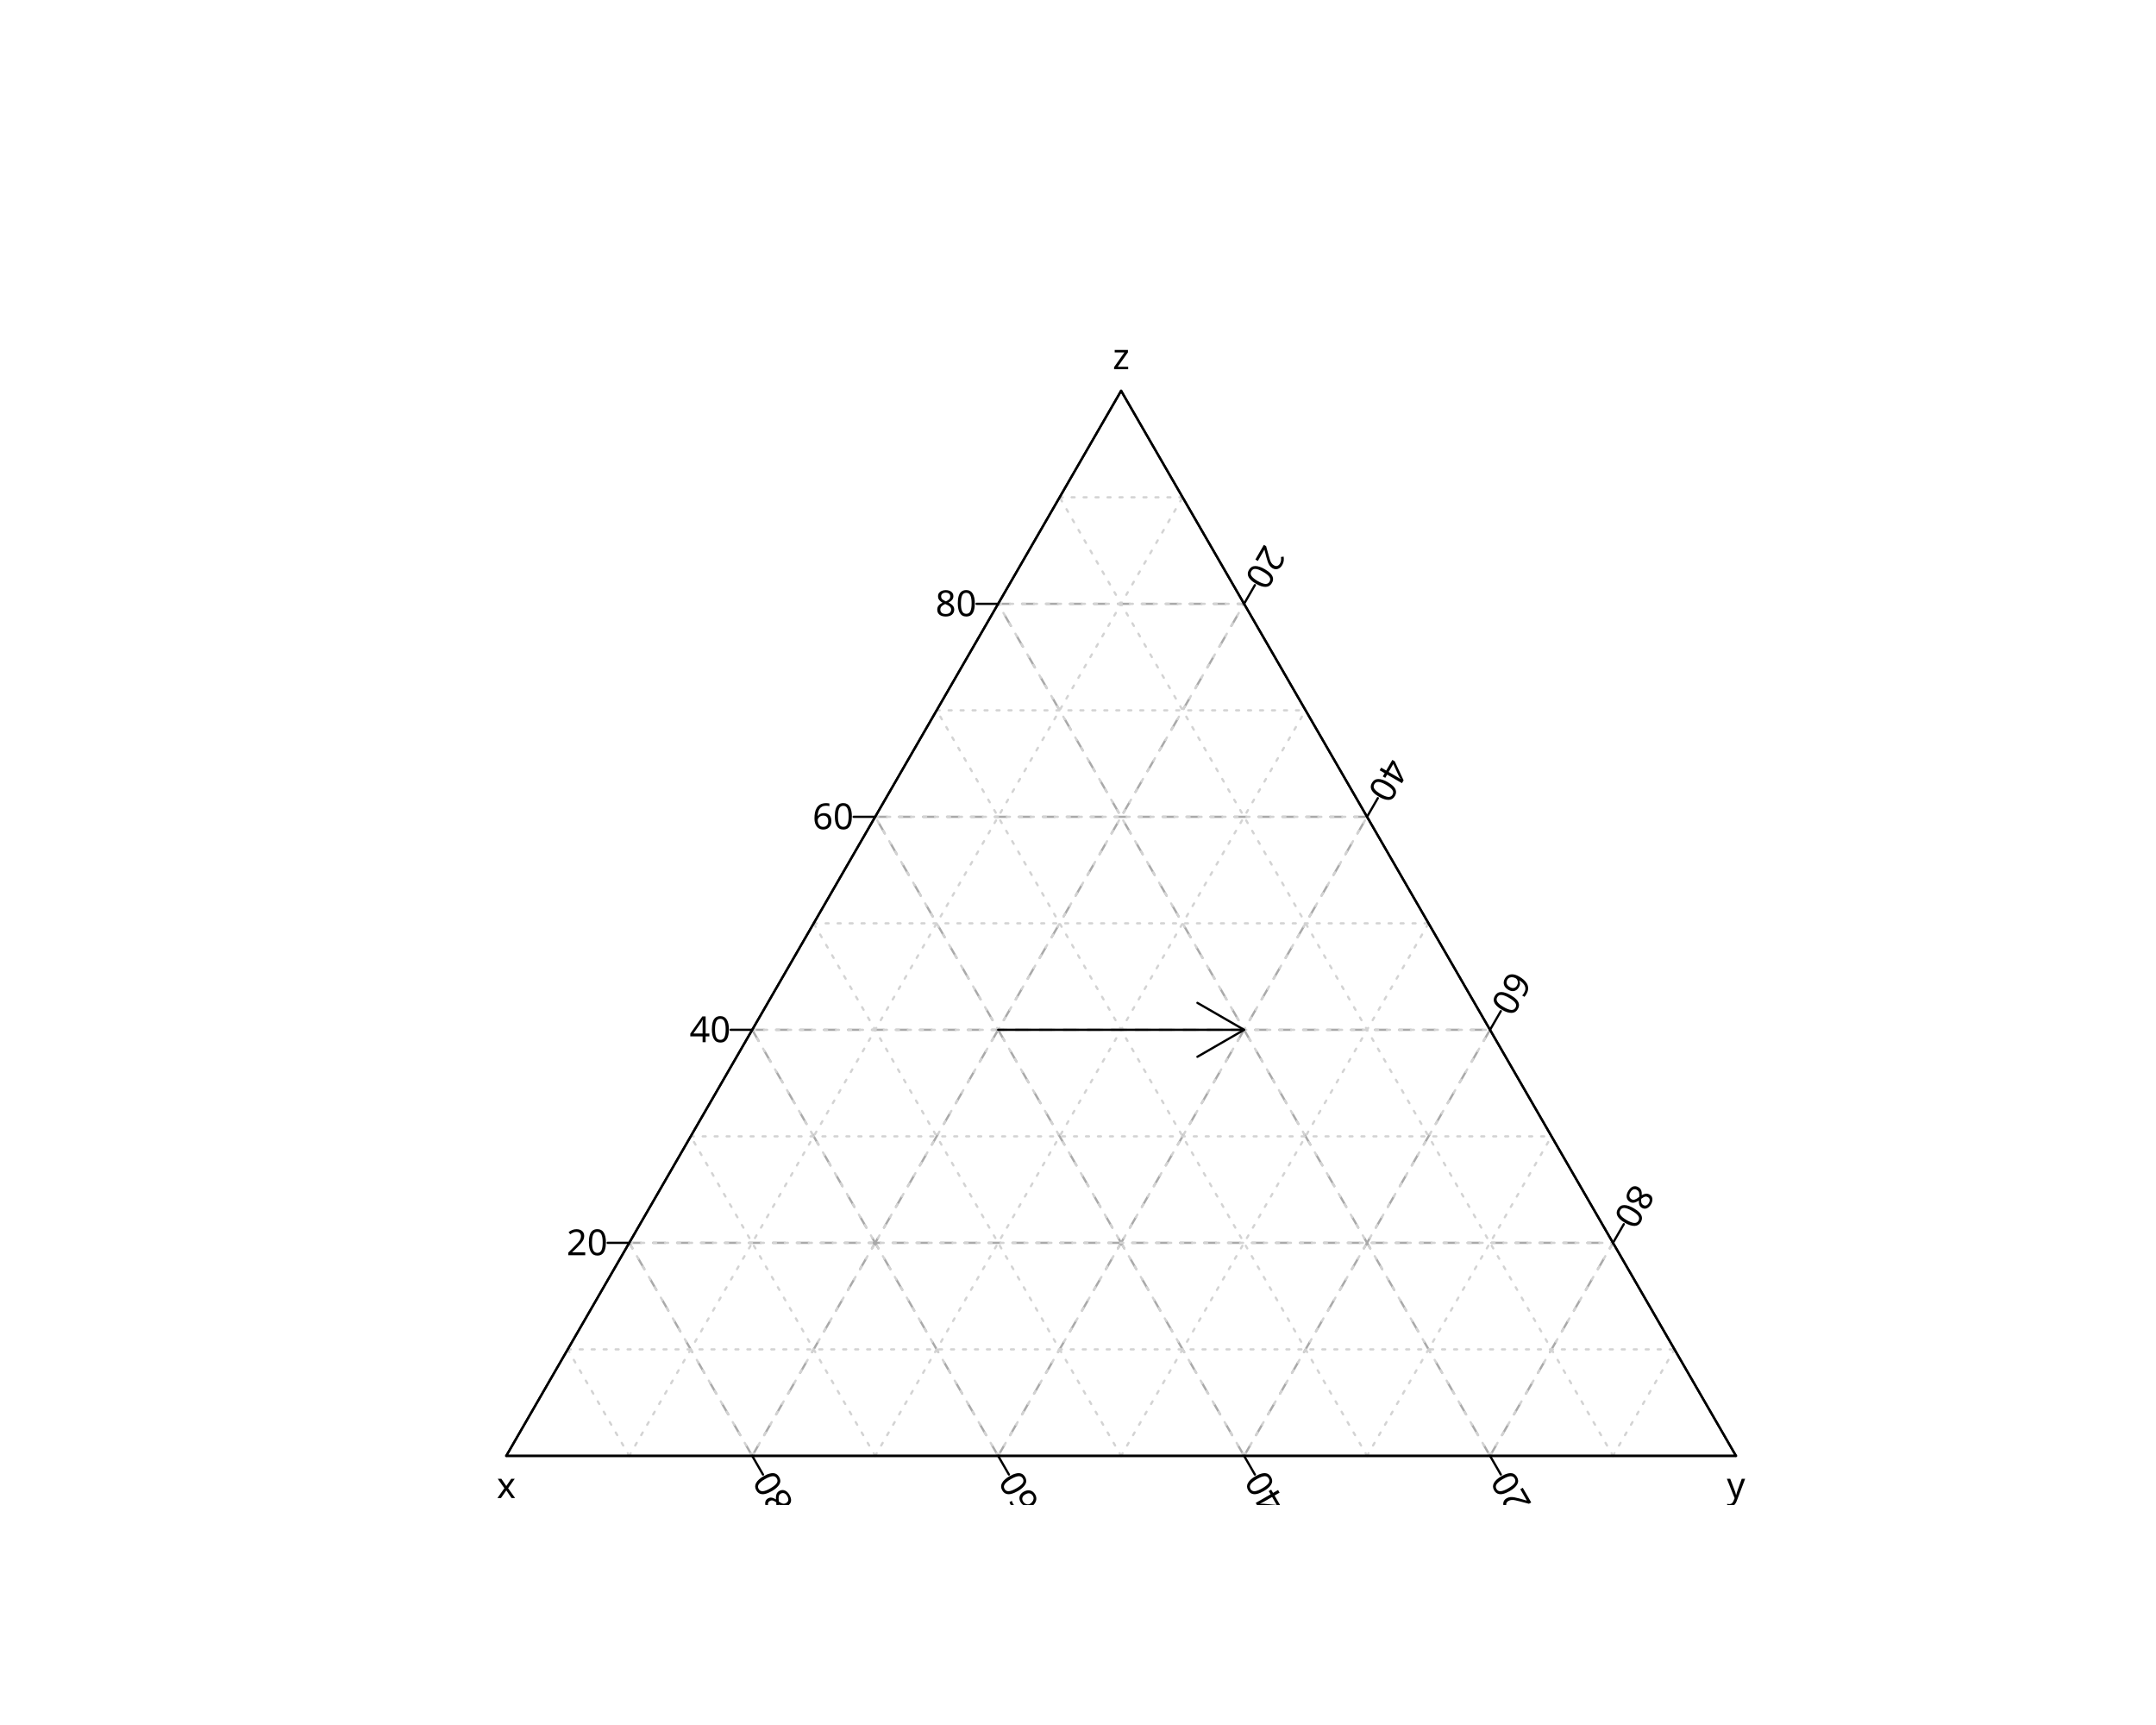
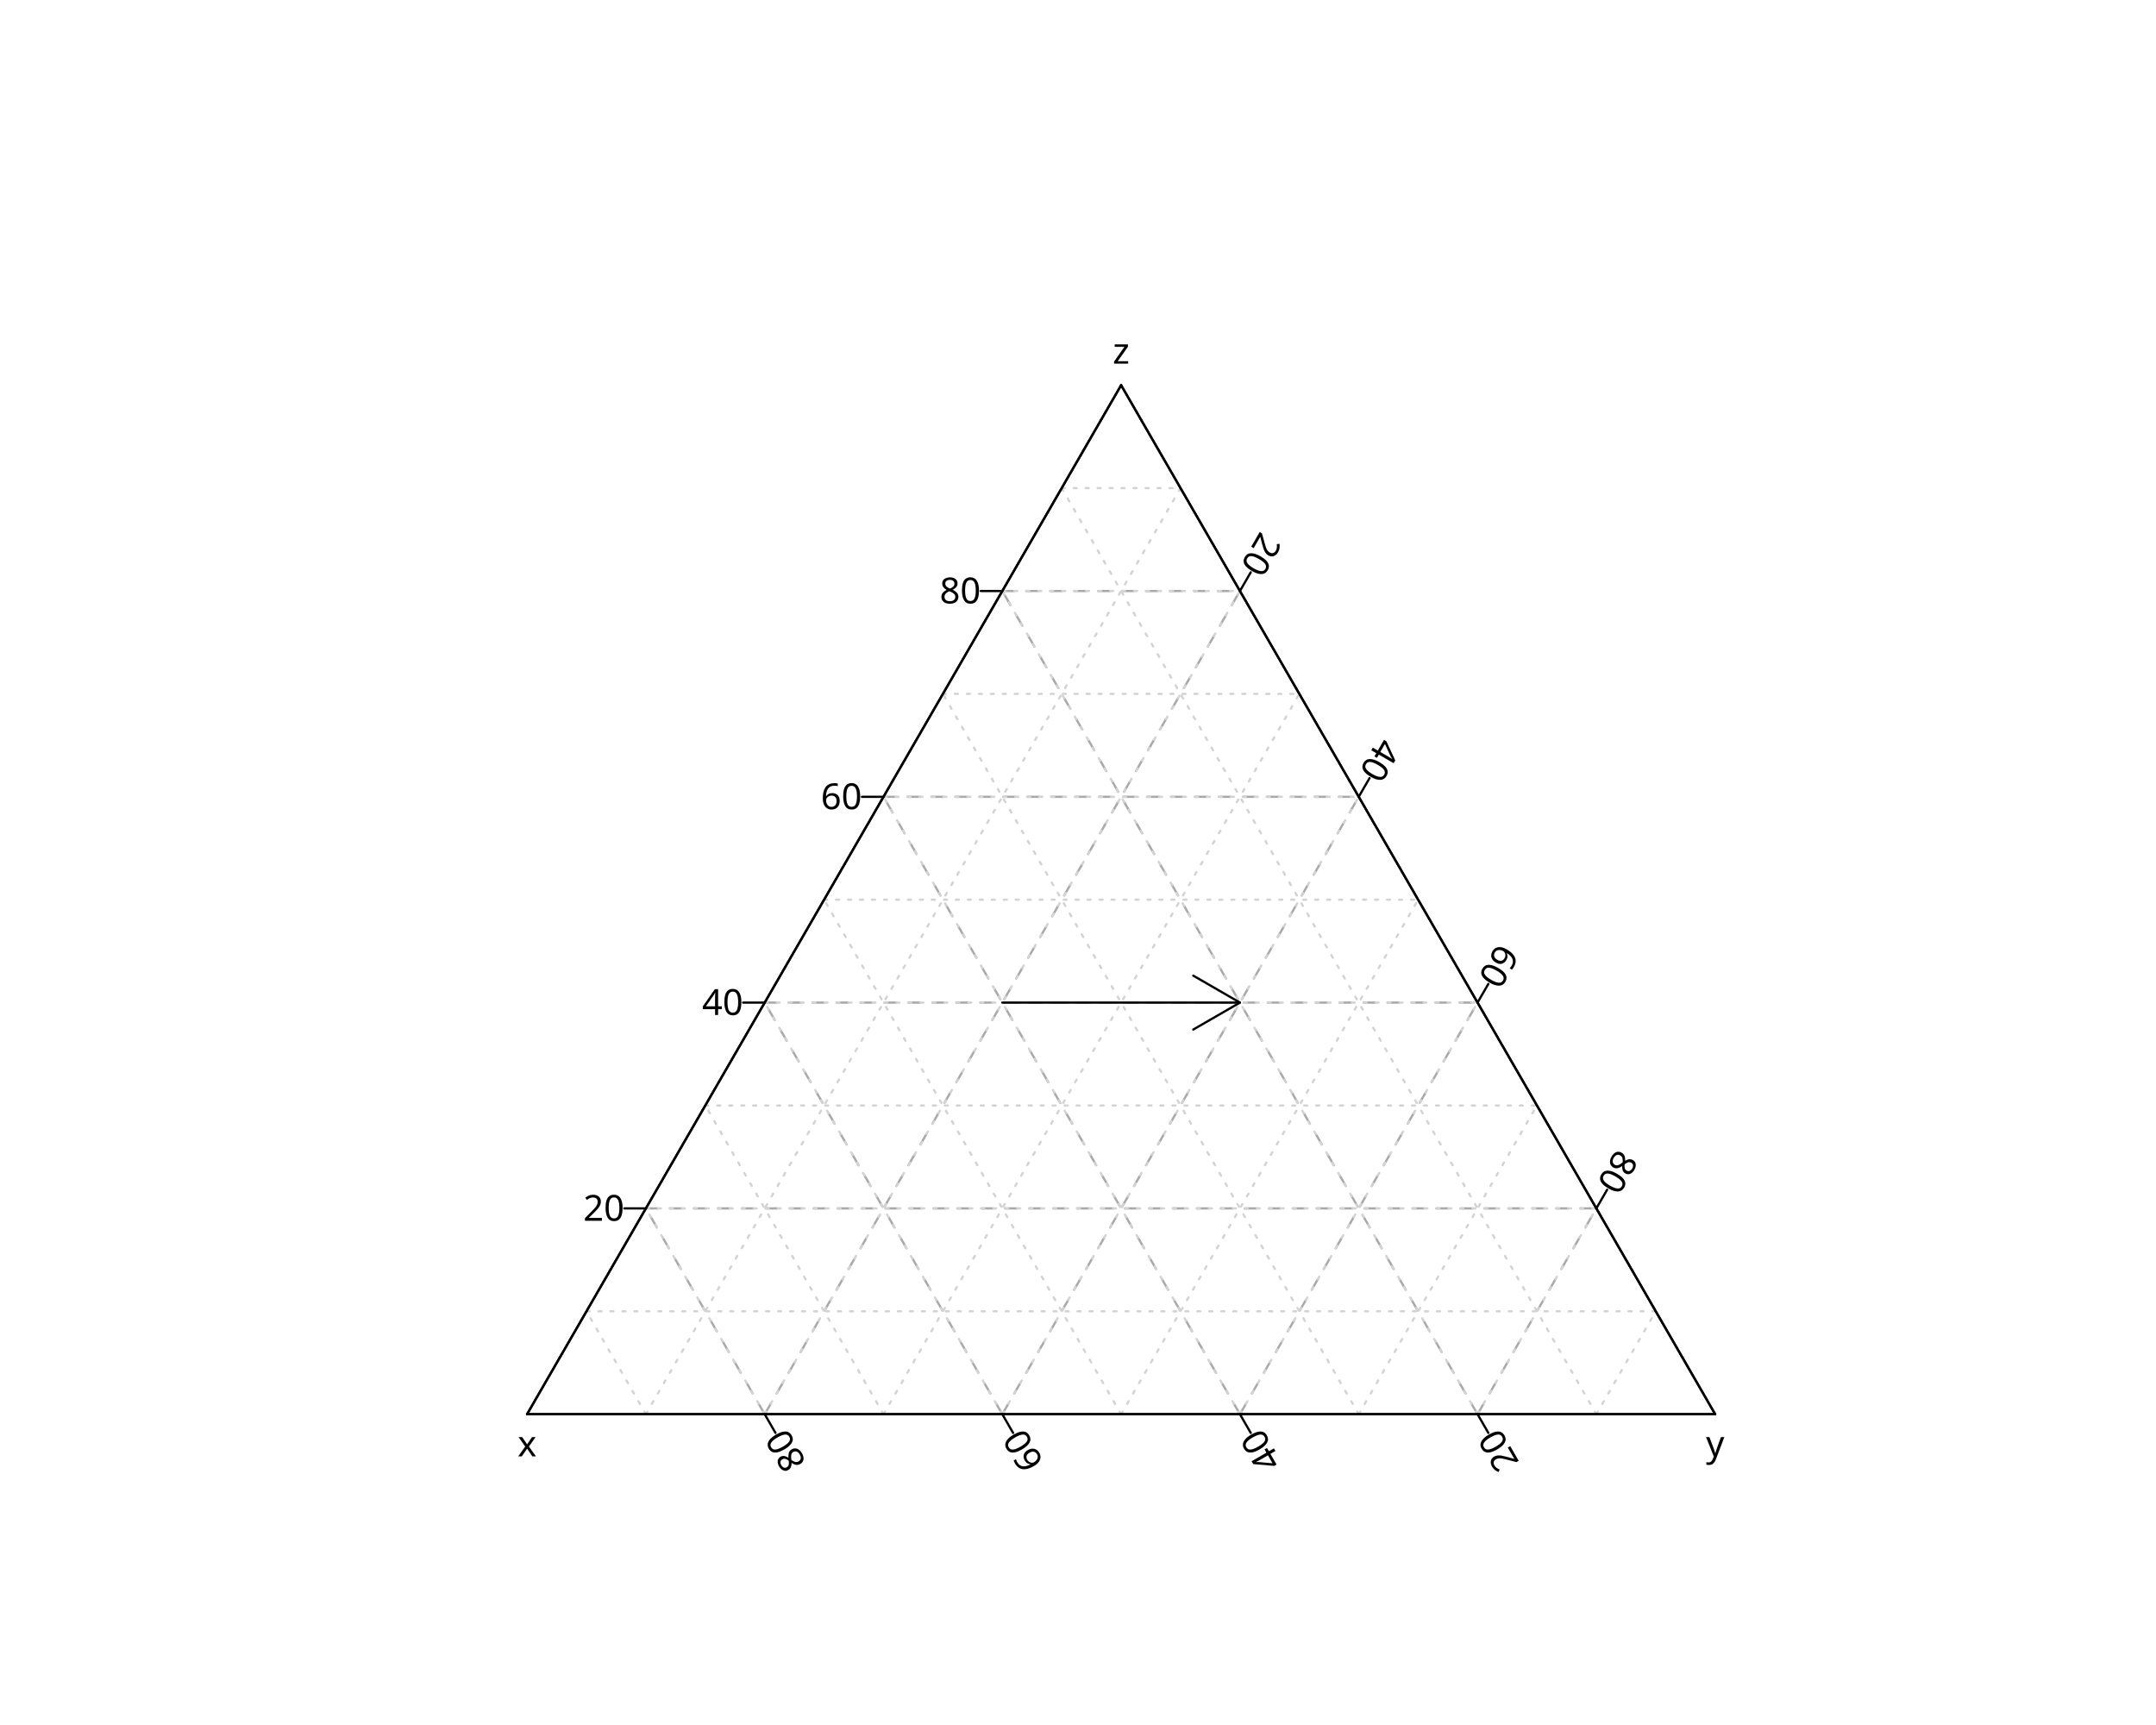
<svg xmlns="http://www.w3.org/2000/svg" class="svglite" data-engine-version="2.0" width="720.00pt" height="576.00pt" viewBox="0 0 720.00 576.00">
  <defs>
    <style type="text/css">
    .svglite line, .svglite polyline, .svglite polygon, .svglite path, .svglite rect, .svglite circle {
      fill: none;
      stroke: #000000;
      stroke-linecap: round;
      stroke-linejoin: round;
      stroke-miterlimit: 10.00;
    }
  </style>
  </defs>
  <rect width="100%" height="100%" style="stroke: none; fill: #FFFFFF;" />
  <defs>
    <clipPath id="cpMC4wMHw3MjAuMDB8MC4wMHw1NzYuMDA=">
      <rect x="0.00" y="0.00" width="720.00" height="576.00" />
    </clipPath>
  </defs>
  <g clip-path="url(#cpMC4wMHw3MjAuMDB8MC4wMHw1NzYuMDA=)">
</g>
  <defs>
    <clipPath id="cpMTUyLjY0fDU5Ni4xNnw1OS4wNHw1MDIuNTY=">
      <rect x="152.64" y="59.04" width="443.52" height="443.52" />
    </clipPath>
  </defs>
  <g clip-path="url(#cpMTUyLjY0fDU5Ni4xNnw1OS4wNHw1MDIuNTY=)">
-     <line x1="497.60" y1="486.13" x2="333.33" y2="201.62" style="stroke-width: 0.75; stroke: #A9A9A9; stroke-dasharray: 4.00,4.00;" />
-     <line x1="497.60" y1="486.13" x2="538.67" y2="415.00" style="stroke-width: 0.75; stroke: #A9A9A9; stroke-dasharray: 4.00,4.00;" />
-     <line x1="210.13" y1="415.00" x2="538.67" y2="415.00" style="stroke-width: 0.75; stroke: #A9A9A9; stroke-dasharray: 4.00,4.00;" />
-     <line x1="415.47" y1="486.13" x2="292.27" y2="272.74" style="stroke-width: 0.75; stroke: #A9A9A9; stroke-dasharray: 4.00,4.00;" />
-     <line x1="415.47" y1="486.13" x2="497.60" y2="343.87" style="stroke-width: 0.75; stroke: #A9A9A9; stroke-dasharray: 4.00,4.00;" />
-     <line x1="251.20" y1="343.87" x2="497.60" y2="343.87" style="stroke-width: 0.75; stroke: #A9A9A9; stroke-dasharray: 4.00,4.00;" />
-     <line x1="333.33" y1="486.13" x2="251.20" y2="343.87" style="stroke-width: 0.75; stroke: #A9A9A9; stroke-dasharray: 4.00,4.00;" />
-     <line x1="333.33" y1="486.13" x2="456.53" y2="272.74" style="stroke-width: 0.75; stroke: #A9A9A9; stroke-dasharray: 4.00,4.00;" />
-     <line x1="292.27" y1="272.74" x2="456.53" y2="272.74" style="stroke-width: 0.75; stroke: #A9A9A9; stroke-dasharray: 4.00,4.00;" />
-     <line x1="251.20" y1="486.13" x2="210.13" y2="415.00" style="stroke-width: 0.75; stroke: #A9A9A9; stroke-dasharray: 4.00,4.00;" />
-     <line x1="251.20" y1="486.13" x2="415.47" y2="201.62" style="stroke-width: 0.75; stroke: #A9A9A9; stroke-dasharray: 4.00,4.00;" />
-     <line x1="333.33" y1="201.62" x2="415.47" y2="201.62" style="stroke-width: 0.75; stroke: #A9A9A9; stroke-dasharray: 4.00,4.00;" />
-     <line x1="538.67" y1="486.13" x2="353.87" y2="166.05" style="stroke-width: 0.75; stroke: #D3D3D3; stroke-dasharray: 1.00,3.00;" />
-     <line x1="538.67" y1="486.13" x2="559.20" y2="450.57" style="stroke-width: 0.75; stroke: #D3D3D3; stroke-dasharray: 1.00,3.00;" />
-     <line x1="189.60" y1="450.57" x2="559.20" y2="450.57" style="stroke-width: 0.75; stroke: #D3D3D3; stroke-dasharray: 1.00,3.00;" />
-     <line x1="497.60" y1="486.13" x2="333.33" y2="201.62" style="stroke-width: 0.75; stroke: #D3D3D3; stroke-dasharray: 1.00,3.00;" />
-     <line x1="497.60" y1="486.13" x2="538.67" y2="415.00" style="stroke-width: 0.75; stroke: #D3D3D3; stroke-dasharray: 1.00,3.00;" />
-     <line x1="210.13" y1="415.00" x2="538.67" y2="415.00" style="stroke-width: 0.75; stroke: #D3D3D3; stroke-dasharray: 1.00,3.00;" />
-     <line x1="456.53" y1="486.13" x2="312.80" y2="237.18" style="stroke-width: 0.75; stroke: #D3D3D3; stroke-dasharray: 1.00,3.00;" />
-     <line x1="456.53" y1="486.13" x2="518.13" y2="379.44" style="stroke-width: 0.75; stroke: #D3D3D3; stroke-dasharray: 1.00,3.00;" />
-     <line x1="230.67" y1="379.44" x2="518.13" y2="379.44" style="stroke-width: 0.75; stroke: #D3D3D3; stroke-dasharray: 1.00,3.00;" />
-     <line x1="415.47" y1="486.13" x2="292.27" y2="272.74" style="stroke-width: 0.75; stroke: #D3D3D3; stroke-dasharray: 1.00,3.00;" />
-     <line x1="415.47" y1="486.13" x2="497.60" y2="343.87" style="stroke-width: 0.75; stroke: #D3D3D3; stroke-dasharray: 1.00,3.00;" />
-     <line x1="251.20" y1="343.87" x2="497.60" y2="343.87" style="stroke-width: 0.75; stroke: #D3D3D3; stroke-dasharray: 1.00,3.00;" />
-     <line x1="374.40" y1="486.13" x2="271.73" y2="308.31" style="stroke-width: 0.75; stroke: #D3D3D3; stroke-dasharray: 1.00,3.00;" />
-     <line x1="374.40" y1="486.13" x2="477.07" y2="308.31" style="stroke-width: 0.75; stroke: #D3D3D3; stroke-dasharray: 1.00,3.00;" />
-     <line x1="271.73" y1="308.31" x2="477.07" y2="308.31" style="stroke-width: 0.75; stroke: #D3D3D3; stroke-dasharray: 1.00,3.00;" />
-     <line x1="333.33" y1="486.13" x2="251.20" y2="343.87" style="stroke-width: 0.75; stroke: #D3D3D3; stroke-dasharray: 1.00,3.00;" />
-     <line x1="333.33" y1="486.13" x2="456.53" y2="272.74" style="stroke-width: 0.75; stroke: #D3D3D3; stroke-dasharray: 1.00,3.00;" />
-     <line x1="292.27" y1="272.74" x2="456.53" y2="272.74" style="stroke-width: 0.75; stroke: #D3D3D3; stroke-dasharray: 1.00,3.00;" />
-     <line x1="292.27" y1="486.13" x2="230.67" y2="379.44" style="stroke-width: 0.75; stroke: #D3D3D3; stroke-dasharray: 1.00,3.00;" />
-     <line x1="292.27" y1="486.13" x2="436.00" y2="237.18" style="stroke-width: 0.75; stroke: #D3D3D3; stroke-dasharray: 1.00,3.00;" />
-     <line x1="312.80" y1="237.18" x2="436.00" y2="237.18" style="stroke-width: 0.75; stroke: #D3D3D3; stroke-dasharray: 1.00,3.00;" />
-     <line x1="251.20" y1="486.13" x2="210.13" y2="415.00" style="stroke-width: 0.75; stroke: #D3D3D3; stroke-dasharray: 1.00,3.00;" />
-     <line x1="251.20" y1="486.13" x2="415.47" y2="201.62" style="stroke-width: 0.75; stroke: #D3D3D3; stroke-dasharray: 1.00,3.00;" />
-     <line x1="333.33" y1="201.62" x2="415.47" y2="201.62" style="stroke-width: 0.75; stroke: #D3D3D3; stroke-dasharray: 1.00,3.00;" />
-     <line x1="210.13" y1="486.13" x2="189.60" y2="450.57" style="stroke-width: 0.75; stroke: #D3D3D3; stroke-dasharray: 1.00,3.00;" />
-     <line x1="210.13" y1="486.13" x2="394.93" y2="166.05" style="stroke-width: 0.75; stroke: #D3D3D3; stroke-dasharray: 1.00,3.00;" />
-     <line x1="353.87" y1="166.05" x2="394.93" y2="166.05" style="stroke-width: 0.75; stroke: #D3D3D3; stroke-dasharray: 1.00,3.00;" />
-     <text transform="translate(258.38,490.30) rotate(-120)" text-anchor="end" style="font-size: 12.00px; font-family: sans;" textLength="13.35px" lengthAdjust="spacingAndGlyphs">80</text>
-     <text transform="translate(340.51,490.30) rotate(-120)" text-anchor="end" style="font-size: 12.00px; font-family: sans;" textLength="13.35px" lengthAdjust="spacingAndGlyphs">60</text>
-     <text transform="translate(422.64,490.30) rotate(-120)" text-anchor="end" style="font-size: 12.00px; font-family: sans;" textLength="13.35px" lengthAdjust="spacingAndGlyphs">40</text>
-     <text transform="translate(504.78,490.30) rotate(-120)" text-anchor="end" style="font-size: 12.00px; font-family: sans;" textLength="13.35px" lengthAdjust="spacingAndGlyphs">20</text>
-     <line x1="169.07" y1="486.13" x2="579.73" y2="486.13" style="stroke-width: 0.75;" />
-     <line x1="251.20" y1="486.13" x2="254.80" y2="492.37" style="stroke-width: 0.75;" />
-     <line x1="333.33" y1="486.13" x2="336.93" y2="492.37" style="stroke-width: 0.75;" />
-     <line x1="415.47" y1="486.13" x2="419.07" y2="492.37" style="stroke-width: 0.75;" />
-     <line x1="497.60" y1="486.13" x2="501.20" y2="492.37" style="stroke-width: 0.75;" />
-     <text transform="translate(538.69,406.70) rotate(-240)" text-anchor="end" style="font-size: 12.00px; font-family: sans;" textLength="13.35px" lengthAdjust="spacingAndGlyphs">80</text>
-     <text transform="translate(497.62,335.57) rotate(-240)" text-anchor="end" style="font-size: 12.00px; font-family: sans;" textLength="13.35px" lengthAdjust="spacingAndGlyphs">60</text>
-     <text transform="translate(456.56,264.44) rotate(-240)" text-anchor="end" style="font-size: 12.00px; font-family: sans;" textLength="13.35px" lengthAdjust="spacingAndGlyphs">40</text>
-     <text transform="translate(415.49,193.32) rotate(-240)" text-anchor="end" style="font-size: 12.00px; font-family: sans;" textLength="13.35px" lengthAdjust="spacingAndGlyphs">20</text>
-     <line x1="579.73" y1="486.13" x2="374.40" y2="130.49" style="stroke-width: 0.75;" />
-     <line x1="538.67" y1="415.00" x2="542.27" y2="408.77" style="stroke-width: 0.75;" />
-     <line x1="497.60" y1="343.87" x2="501.20" y2="337.64" style="stroke-width: 0.75;" />
-     <line x1="456.53" y1="272.74" x2="460.13" y2="266.51" style="stroke-width: 0.75;" />
-     <line x1="415.47" y1="201.62" x2="419.07" y2="195.38" style="stroke-width: 0.75;" />
-     <text x="326.13" y="205.74" text-anchor="end" style="font-size: 12.00px; font-family: sans;" textLength="13.35px" lengthAdjust="spacingAndGlyphs">80</text>
-     <text x="285.07" y="276.87" text-anchor="end" style="font-size: 12.00px; font-family: sans;" textLength="13.35px" lengthAdjust="spacingAndGlyphs">60</text>
-     <text x="244.00" y="348.00" text-anchor="end" style="font-size: 12.00px; font-family: sans;" textLength="13.35px" lengthAdjust="spacingAndGlyphs">40</text>
-     <text x="202.93" y="419.13" text-anchor="end" style="font-size: 12.00px; font-family: sans;" textLength="13.35px" lengthAdjust="spacingAndGlyphs">20</text>
-     <line x1="374.40" y1="130.49" x2="169.07" y2="486.13" style="stroke-width: 0.75;" />
-     <line x1="333.33" y1="201.62" x2="326.13" y2="201.62" style="stroke-width: 0.75;" />
-     <line x1="292.27" y1="272.74" x2="285.07" y2="272.74" style="stroke-width: 0.75;" />
-     <line x1="251.20" y1="343.87" x2="244.00" y2="343.87" style="stroke-width: 0.75;" />
-     <line x1="210.13" y1="415.00" x2="202.93" y2="415.00" style="stroke-width: 0.75;" />
-     <polygon points="169.07,486.13 374.40,130.49 579.73,486.13 " style="stroke-width: 0.75; fill: none;" />
-     <text x="169.07" y="500.22" text-anchor="middle" style="font-size: 12.00px; font-family: sans;" textLength="6.00px" lengthAdjust="spacingAndGlyphs">x</text>
-     <text x="579.73" y="500.22" text-anchor="middle" style="font-size: 12.00px; font-family: sans;" textLength="6.00px" lengthAdjust="spacingAndGlyphs">y</text>
-     <text x="374.40" y="123.29" text-anchor="middle" style="font-size: 12.00px; font-family: sans;" textLength="6.00px" lengthAdjust="spacingAndGlyphs">z</text>
-     <line x1="333.33" y1="343.87" x2="415.47" y2="343.87" style="stroke-width: 0.75;" />
-     <polyline points="399.88,352.87 415.47,343.87 399.88,334.87 " style="stroke-width: 0.75;" />
+     <line x1="493.43" y1="472.22" x2="334.72" y2="197.34" style="stroke-width: 0.75; stroke: #A9A9A9; stroke-dasharray: 4.00,4.00;" />
+     <line x1="493.43" y1="472.22" x2="533.10" y2="403.50" style="stroke-width: 0.75; stroke: #A9A9A9; stroke-dasharray: 4.00,4.00;" />
+     <line x1="215.70" y1="403.50" x2="533.10" y2="403.50" style="stroke-width: 0.75; stroke: #A9A9A9; stroke-dasharray: 4.00,4.00;" />
+     <line x1="414.08" y1="472.22" x2="295.05" y2="266.06" style="stroke-width: 0.75; stroke: #A9A9A9; stroke-dasharray: 4.00,4.00;" />
+     <line x1="414.08" y1="472.22" x2="493.43" y2="334.78" style="stroke-width: 0.75; stroke: #A9A9A9; stroke-dasharray: 4.00,4.00;" />
+     <line x1="255.37" y1="334.78" x2="493.43" y2="334.78" style="stroke-width: 0.75; stroke: #A9A9A9; stroke-dasharray: 4.00,4.00;" />
+     <line x1="334.72" y1="472.22" x2="255.37" y2="334.78" style="stroke-width: 0.75; stroke: #A9A9A9; stroke-dasharray: 4.00,4.00;" />
+     <line x1="334.72" y1="472.22" x2="453.75" y2="266.06" style="stroke-width: 0.75; stroke: #A9A9A9; stroke-dasharray: 4.00,4.00;" />
+     <line x1="295.05" y1="266.06" x2="453.75" y2="266.06" style="stroke-width: 0.75; stroke: #A9A9A9; stroke-dasharray: 4.00,4.00;" />
+     <line x1="255.37" y1="472.22" x2="215.70" y2="403.50" style="stroke-width: 0.75; stroke: #A9A9A9; stroke-dasharray: 4.00,4.00;" />
+     <line x1="255.37" y1="472.22" x2="414.08" y2="197.34" style="stroke-width: 0.75; stroke: #A9A9A9; stroke-dasharray: 4.00,4.00;" />
+     <line x1="334.72" y1="197.34" x2="414.08" y2="197.34" style="stroke-width: 0.75; stroke: #A9A9A9; stroke-dasharray: 4.00,4.00;" />
+     <line x1="533.10" y1="472.22" x2="354.56" y2="162.98" style="stroke-width: 0.75; stroke: #D3D3D3; stroke-dasharray: 1.00,3.00;" />
+     <line x1="533.10" y1="472.22" x2="552.94" y2="437.86" style="stroke-width: 0.75; stroke: #D3D3D3; stroke-dasharray: 1.00,3.00;" />
+     <line x1="195.86" y1="437.86" x2="552.94" y2="437.86" style="stroke-width: 0.75; stroke: #D3D3D3; stroke-dasharray: 1.00,3.00;" />
+     <line x1="493.43" y1="472.22" x2="334.72" y2="197.34" style="stroke-width: 0.75; stroke: #D3D3D3; stroke-dasharray: 1.00,3.00;" />
+     <line x1="493.43" y1="472.22" x2="533.10" y2="403.50" style="stroke-width: 0.75; stroke: #D3D3D3; stroke-dasharray: 1.00,3.00;" />
+     <line x1="215.70" y1="403.50" x2="533.10" y2="403.50" style="stroke-width: 0.75; stroke: #D3D3D3; stroke-dasharray: 1.00,3.00;" />
+     <line x1="453.75" y1="472.22" x2="314.89" y2="231.70" style="stroke-width: 0.75; stroke: #D3D3D3; stroke-dasharray: 1.00,3.00;" />
+     <line x1="453.75" y1="472.22" x2="513.26" y2="369.14" style="stroke-width: 0.75; stroke: #D3D3D3; stroke-dasharray: 1.00,3.00;" />
+     <line x1="235.54" y1="369.14" x2="513.26" y2="369.14" style="stroke-width: 0.75; stroke: #D3D3D3; stroke-dasharray: 1.00,3.00;" />
+     <line x1="414.08" y1="472.22" x2="295.05" y2="266.06" style="stroke-width: 0.75; stroke: #D3D3D3; stroke-dasharray: 1.00,3.00;" />
+     <line x1="414.08" y1="472.22" x2="493.43" y2="334.78" style="stroke-width: 0.75; stroke: #D3D3D3; stroke-dasharray: 1.00,3.00;" />
+     <line x1="255.37" y1="334.78" x2="493.43" y2="334.78" style="stroke-width: 0.75; stroke: #D3D3D3; stroke-dasharray: 1.00,3.00;" />
+     <line x1="374.40" y1="472.22" x2="275.21" y2="300.42" style="stroke-width: 0.75; stroke: #D3D3D3; stroke-dasharray: 1.00,3.00;" />
+     <line x1="374.40" y1="472.22" x2="473.59" y2="300.42" style="stroke-width: 0.75; stroke: #D3D3D3; stroke-dasharray: 1.00,3.00;" />
+     <line x1="275.21" y1="300.42" x2="473.59" y2="300.42" style="stroke-width: 0.75; stroke: #D3D3D3; stroke-dasharray: 1.00,3.00;" />
+     <line x1="334.72" y1="472.22" x2="255.37" y2="334.78" style="stroke-width: 0.75; stroke: #D3D3D3; stroke-dasharray: 1.00,3.00;" />
+     <line x1="334.72" y1="472.22" x2="453.75" y2="266.06" style="stroke-width: 0.75; stroke: #D3D3D3; stroke-dasharray: 1.00,3.00;" />
+     <line x1="295.05" y1="266.06" x2="453.75" y2="266.06" style="stroke-width: 0.75; stroke: #D3D3D3; stroke-dasharray: 1.00,3.00;" />
+     <line x1="295.05" y1="472.22" x2="235.54" y2="369.14" style="stroke-width: 0.75; stroke: #D3D3D3; stroke-dasharray: 1.00,3.00;" />
+     <line x1="295.05" y1="472.22" x2="433.91" y2="231.70" style="stroke-width: 0.75; stroke: #D3D3D3; stroke-dasharray: 1.00,3.00;" />
+     <line x1="314.89" y1="231.70" x2="433.91" y2="231.70" style="stroke-width: 0.75; stroke: #D3D3D3; stroke-dasharray: 1.00,3.00;" />
+     <line x1="255.37" y1="472.22" x2="215.70" y2="403.50" style="stroke-width: 0.75; stroke: #D3D3D3; stroke-dasharray: 1.00,3.00;" />
+     <line x1="255.37" y1="472.22" x2="414.08" y2="197.34" style="stroke-width: 0.75; stroke: #D3D3D3; stroke-dasharray: 1.00,3.00;" />
+     <line x1="334.72" y1="197.34" x2="414.08" y2="197.34" style="stroke-width: 0.75; stroke: #D3D3D3; stroke-dasharray: 1.00,3.00;" />
+     <line x1="215.70" y1="472.22" x2="195.86" y2="437.86" style="stroke-width: 0.75; stroke: #D3D3D3; stroke-dasharray: 1.00,3.00;" />
+     <line x1="215.70" y1="472.22" x2="394.24" y2="162.98" style="stroke-width: 0.75; stroke: #D3D3D3; stroke-dasharray: 1.00,3.00;" />
+     <line x1="354.56" y1="162.98" x2="394.24" y2="162.98" style="stroke-width: 0.75; stroke: #D3D3D3; stroke-dasharray: 1.00,3.00;" />
+     <text transform="translate(262.55,476.39) rotate(-120)" text-anchor="end" style="font-size: 12.00px; font-family: sans;" textLength="13.35px" lengthAdjust="spacingAndGlyphs">80</text>
+     <text transform="translate(341.90,476.39) rotate(-120)" text-anchor="end" style="font-size: 12.00px; font-family: sans;" textLength="13.35px" lengthAdjust="spacingAndGlyphs">60</text>
+     <text transform="translate(421.25,476.39) rotate(-120)" text-anchor="end" style="font-size: 12.00px; font-family: sans;" textLength="13.35px" lengthAdjust="spacingAndGlyphs">40</text>
+     <text transform="translate(500.60,476.39) rotate(-120)" text-anchor="end" style="font-size: 12.00px; font-family: sans;" textLength="13.35px" lengthAdjust="spacingAndGlyphs">20</text>
+     <line x1="176.02" y1="472.22" x2="572.78" y2="472.22" style="stroke-width: 0.75;" />
+     <line x1="255.37" y1="472.22" x2="258.97" y2="478.46" style="stroke-width: 0.75;" />
+     <line x1="334.72" y1="472.22" x2="338.32" y2="478.46" style="stroke-width: 0.75;" />
+     <line x1="414.08" y1="472.22" x2="417.68" y2="478.46" style="stroke-width: 0.75;" />
+     <line x1="493.43" y1="472.22" x2="497.03" y2="478.46" style="stroke-width: 0.75;" />
+     <text transform="translate(533.13,395.20) rotate(-240)" text-anchor="end" style="font-size: 12.00px; font-family: sans;" textLength="13.35px" lengthAdjust="spacingAndGlyphs">80</text>
+     <text transform="translate(493.45,326.48) rotate(-240)" text-anchor="end" style="font-size: 12.00px; font-family: sans;" textLength="13.35px" lengthAdjust="spacingAndGlyphs">60</text>
+     <text transform="translate(453.77,257.76) rotate(-240)" text-anchor="end" style="font-size: 12.00px; font-family: sans;" textLength="13.35px" lengthAdjust="spacingAndGlyphs">40</text>
+     <text transform="translate(414.10,189.04) rotate(-240)" text-anchor="end" style="font-size: 12.00px; font-family: sans;" textLength="13.35px" lengthAdjust="spacingAndGlyphs">20</text>
+     <line x1="572.78" y1="472.22" x2="374.40" y2="128.62" style="stroke-width: 0.75;" />
+     <line x1="533.10" y1="403.50" x2="536.70" y2="397.27" style="stroke-width: 0.75;" />
+     <line x1="493.43" y1="334.78" x2="497.03" y2="328.55" style="stroke-width: 0.75;" />
+     <line x1="453.75" y1="266.06" x2="457.35" y2="259.83" style="stroke-width: 0.75;" />
+     <line x1="414.08" y1="197.34" x2="417.68" y2="191.11" style="stroke-width: 0.75;" />
+     <text x="327.52" y="201.47" text-anchor="end" style="font-size: 12.00px; font-family: sans;" textLength="13.35px" lengthAdjust="spacingAndGlyphs">80</text>
+     <text x="287.85" y="270.19" text-anchor="end" style="font-size: 12.00px; font-family: sans;" textLength="13.35px" lengthAdjust="spacingAndGlyphs">60</text>
+     <text x="248.17" y="338.91" text-anchor="end" style="font-size: 12.00px; font-family: sans;" textLength="13.35px" lengthAdjust="spacingAndGlyphs">40</text>
+     <text x="208.50" y="407.63" text-anchor="end" style="font-size: 12.00px; font-family: sans;" textLength="13.35px" lengthAdjust="spacingAndGlyphs">20</text>
+     <line x1="374.40" y1="128.62" x2="176.02" y2="472.22" style="stroke-width: 0.75;" />
+     <line x1="334.72" y1="197.34" x2="327.52" y2="197.34" style="stroke-width: 0.75;" />
+     <line x1="295.05" y1="266.06" x2="287.85" y2="266.06" style="stroke-width: 0.75;" />
+     <line x1="255.37" y1="334.78" x2="248.17" y2="334.78" style="stroke-width: 0.75;" />
+     <line x1="215.70" y1="403.50" x2="208.50" y2="403.50" style="stroke-width: 0.75;" />
+     <polygon points="176.02,472.22 374.40,128.62 572.78,472.22 " style="stroke-width: 0.75; fill: none;" />
+     <text x="176.02" y="486.30" text-anchor="middle" style="font-size: 12.00px; font-family: sans;" textLength="6.00px" lengthAdjust="spacingAndGlyphs">x</text>
+     <text x="572.78" y="486.30" text-anchor="middle" style="font-size: 12.00px; font-family: sans;" textLength="6.00px" lengthAdjust="spacingAndGlyphs">y</text>
+     <text x="374.40" y="121.42" text-anchor="middle" style="font-size: 12.00px; font-family: sans;" textLength="6.00px" lengthAdjust="spacingAndGlyphs">z</text>
+     <line x1="334.72" y1="334.78" x2="414.08" y2="334.78" style="stroke-width: 0.75;" />
+     <polyline points="398.49,343.78 414.08,334.78 398.49,325.78 " style="stroke-width: 0.75;" />
  </g>
</svg>
